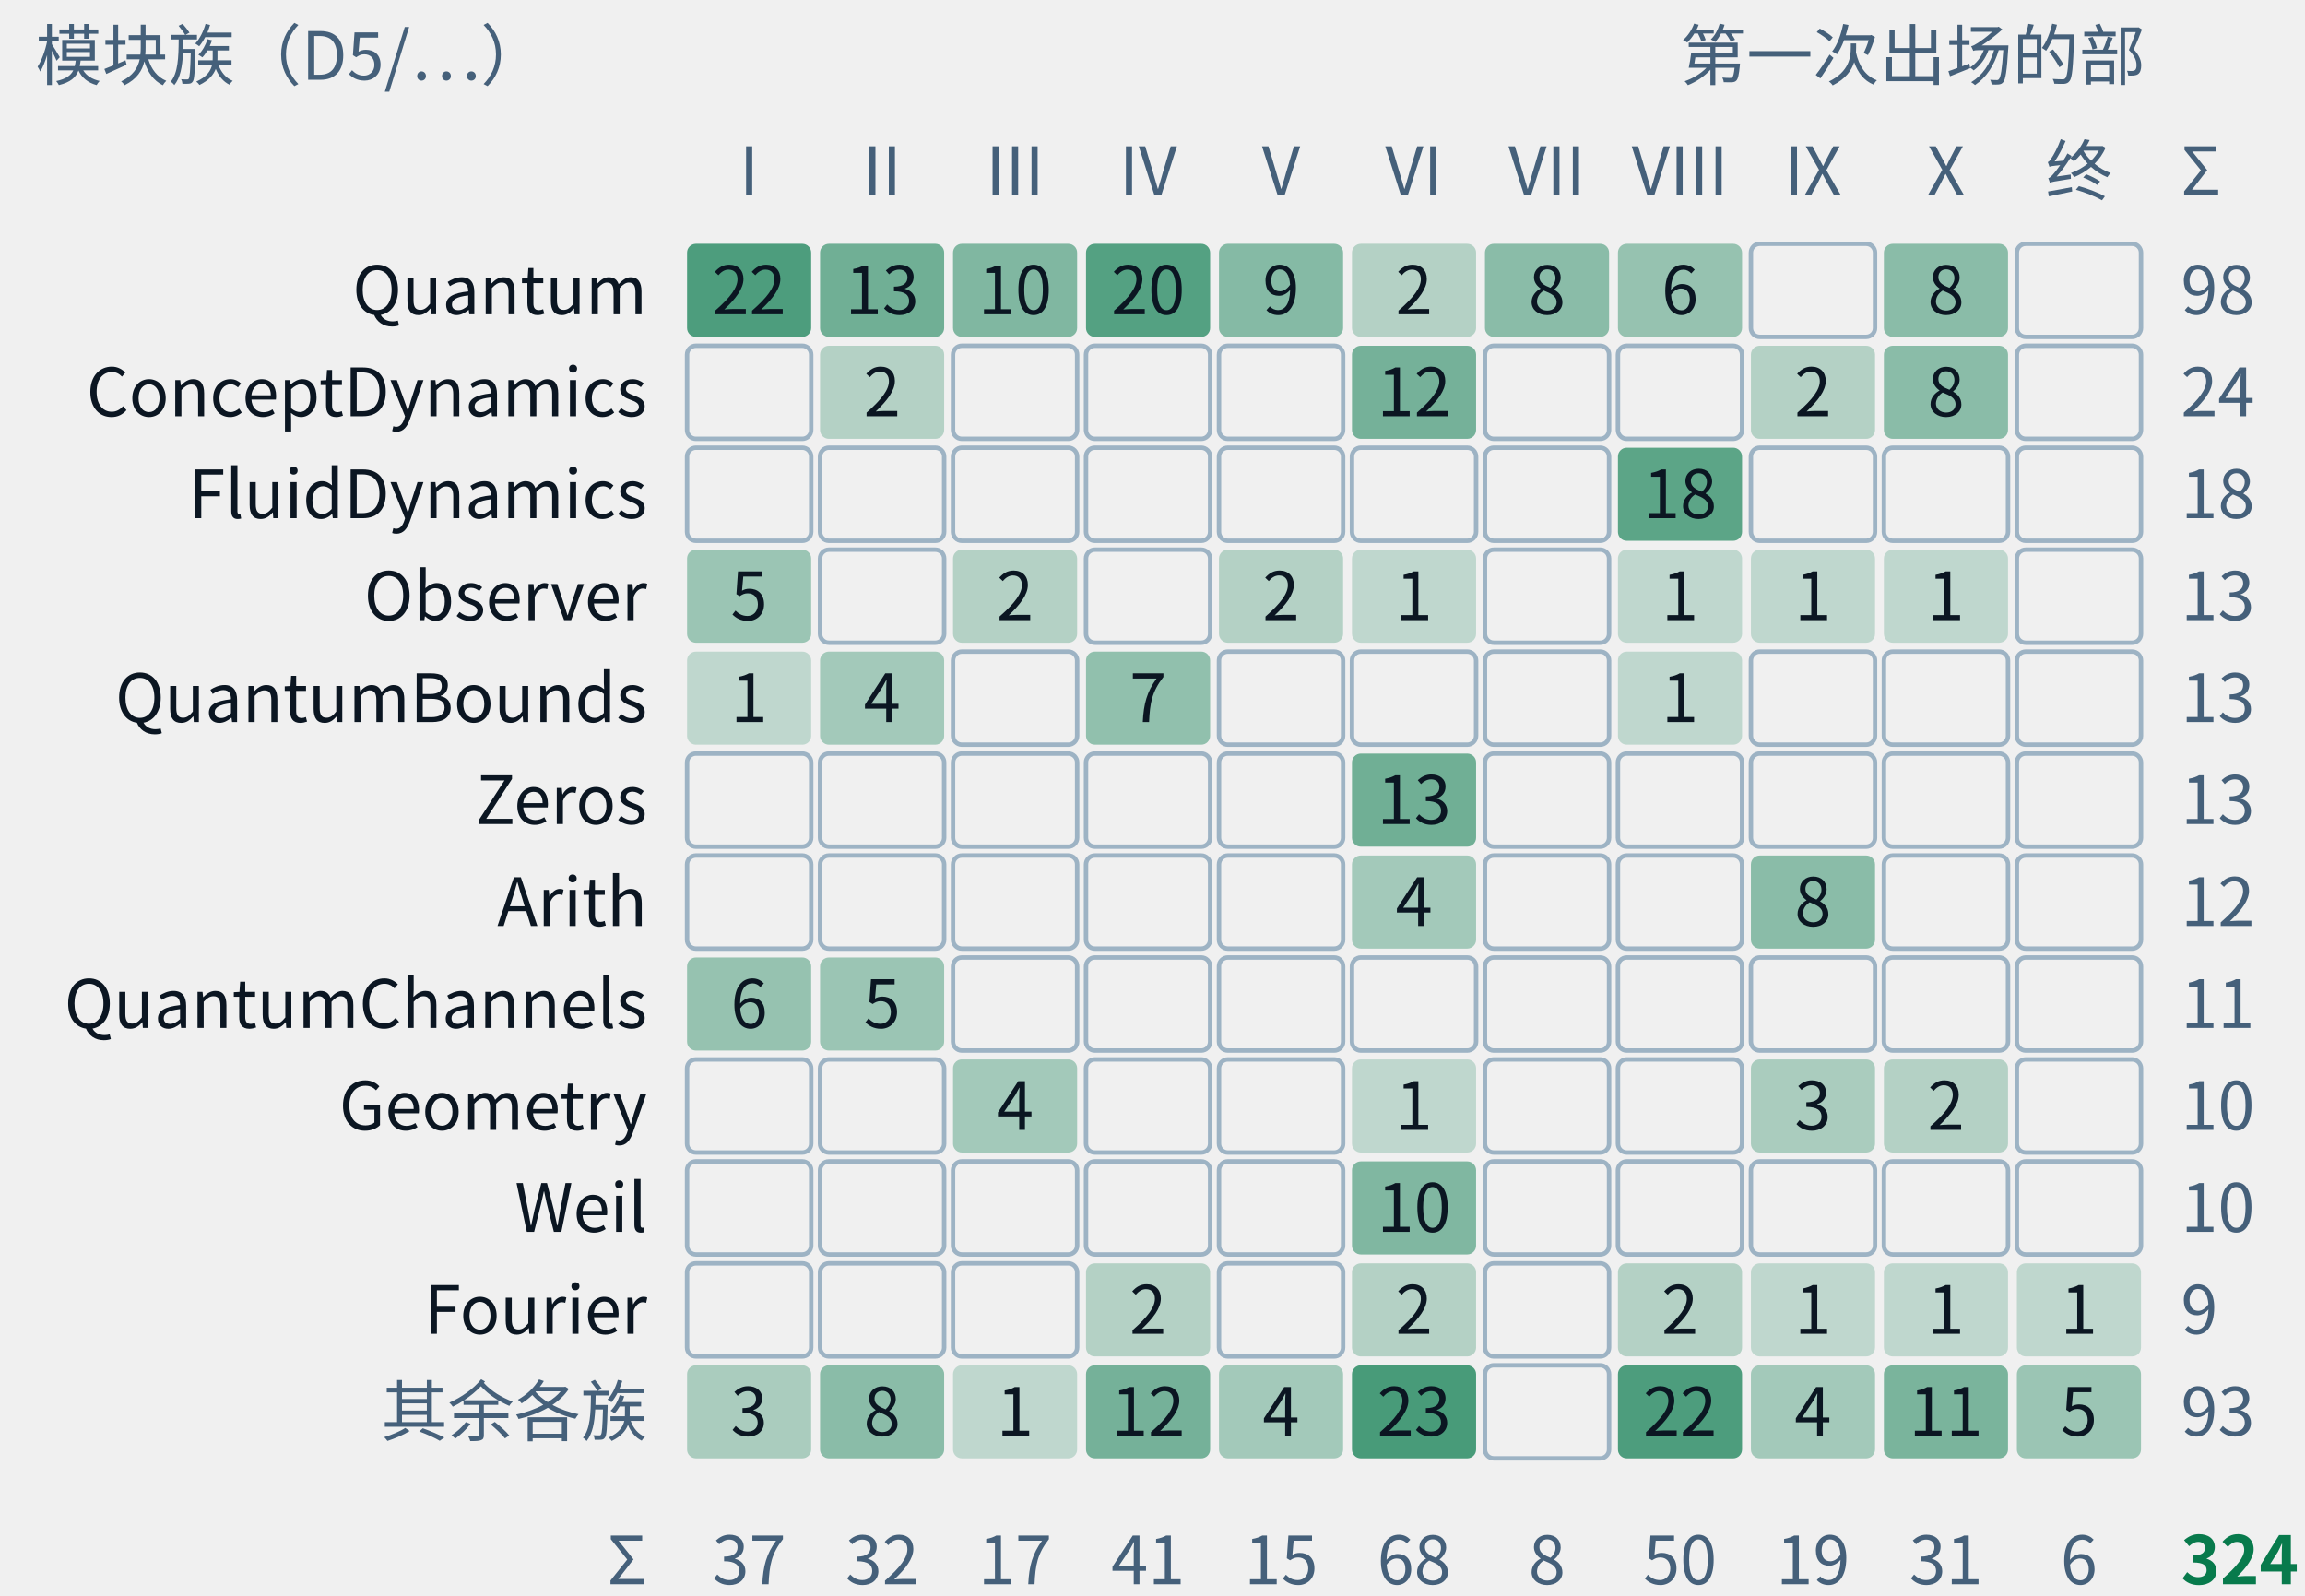
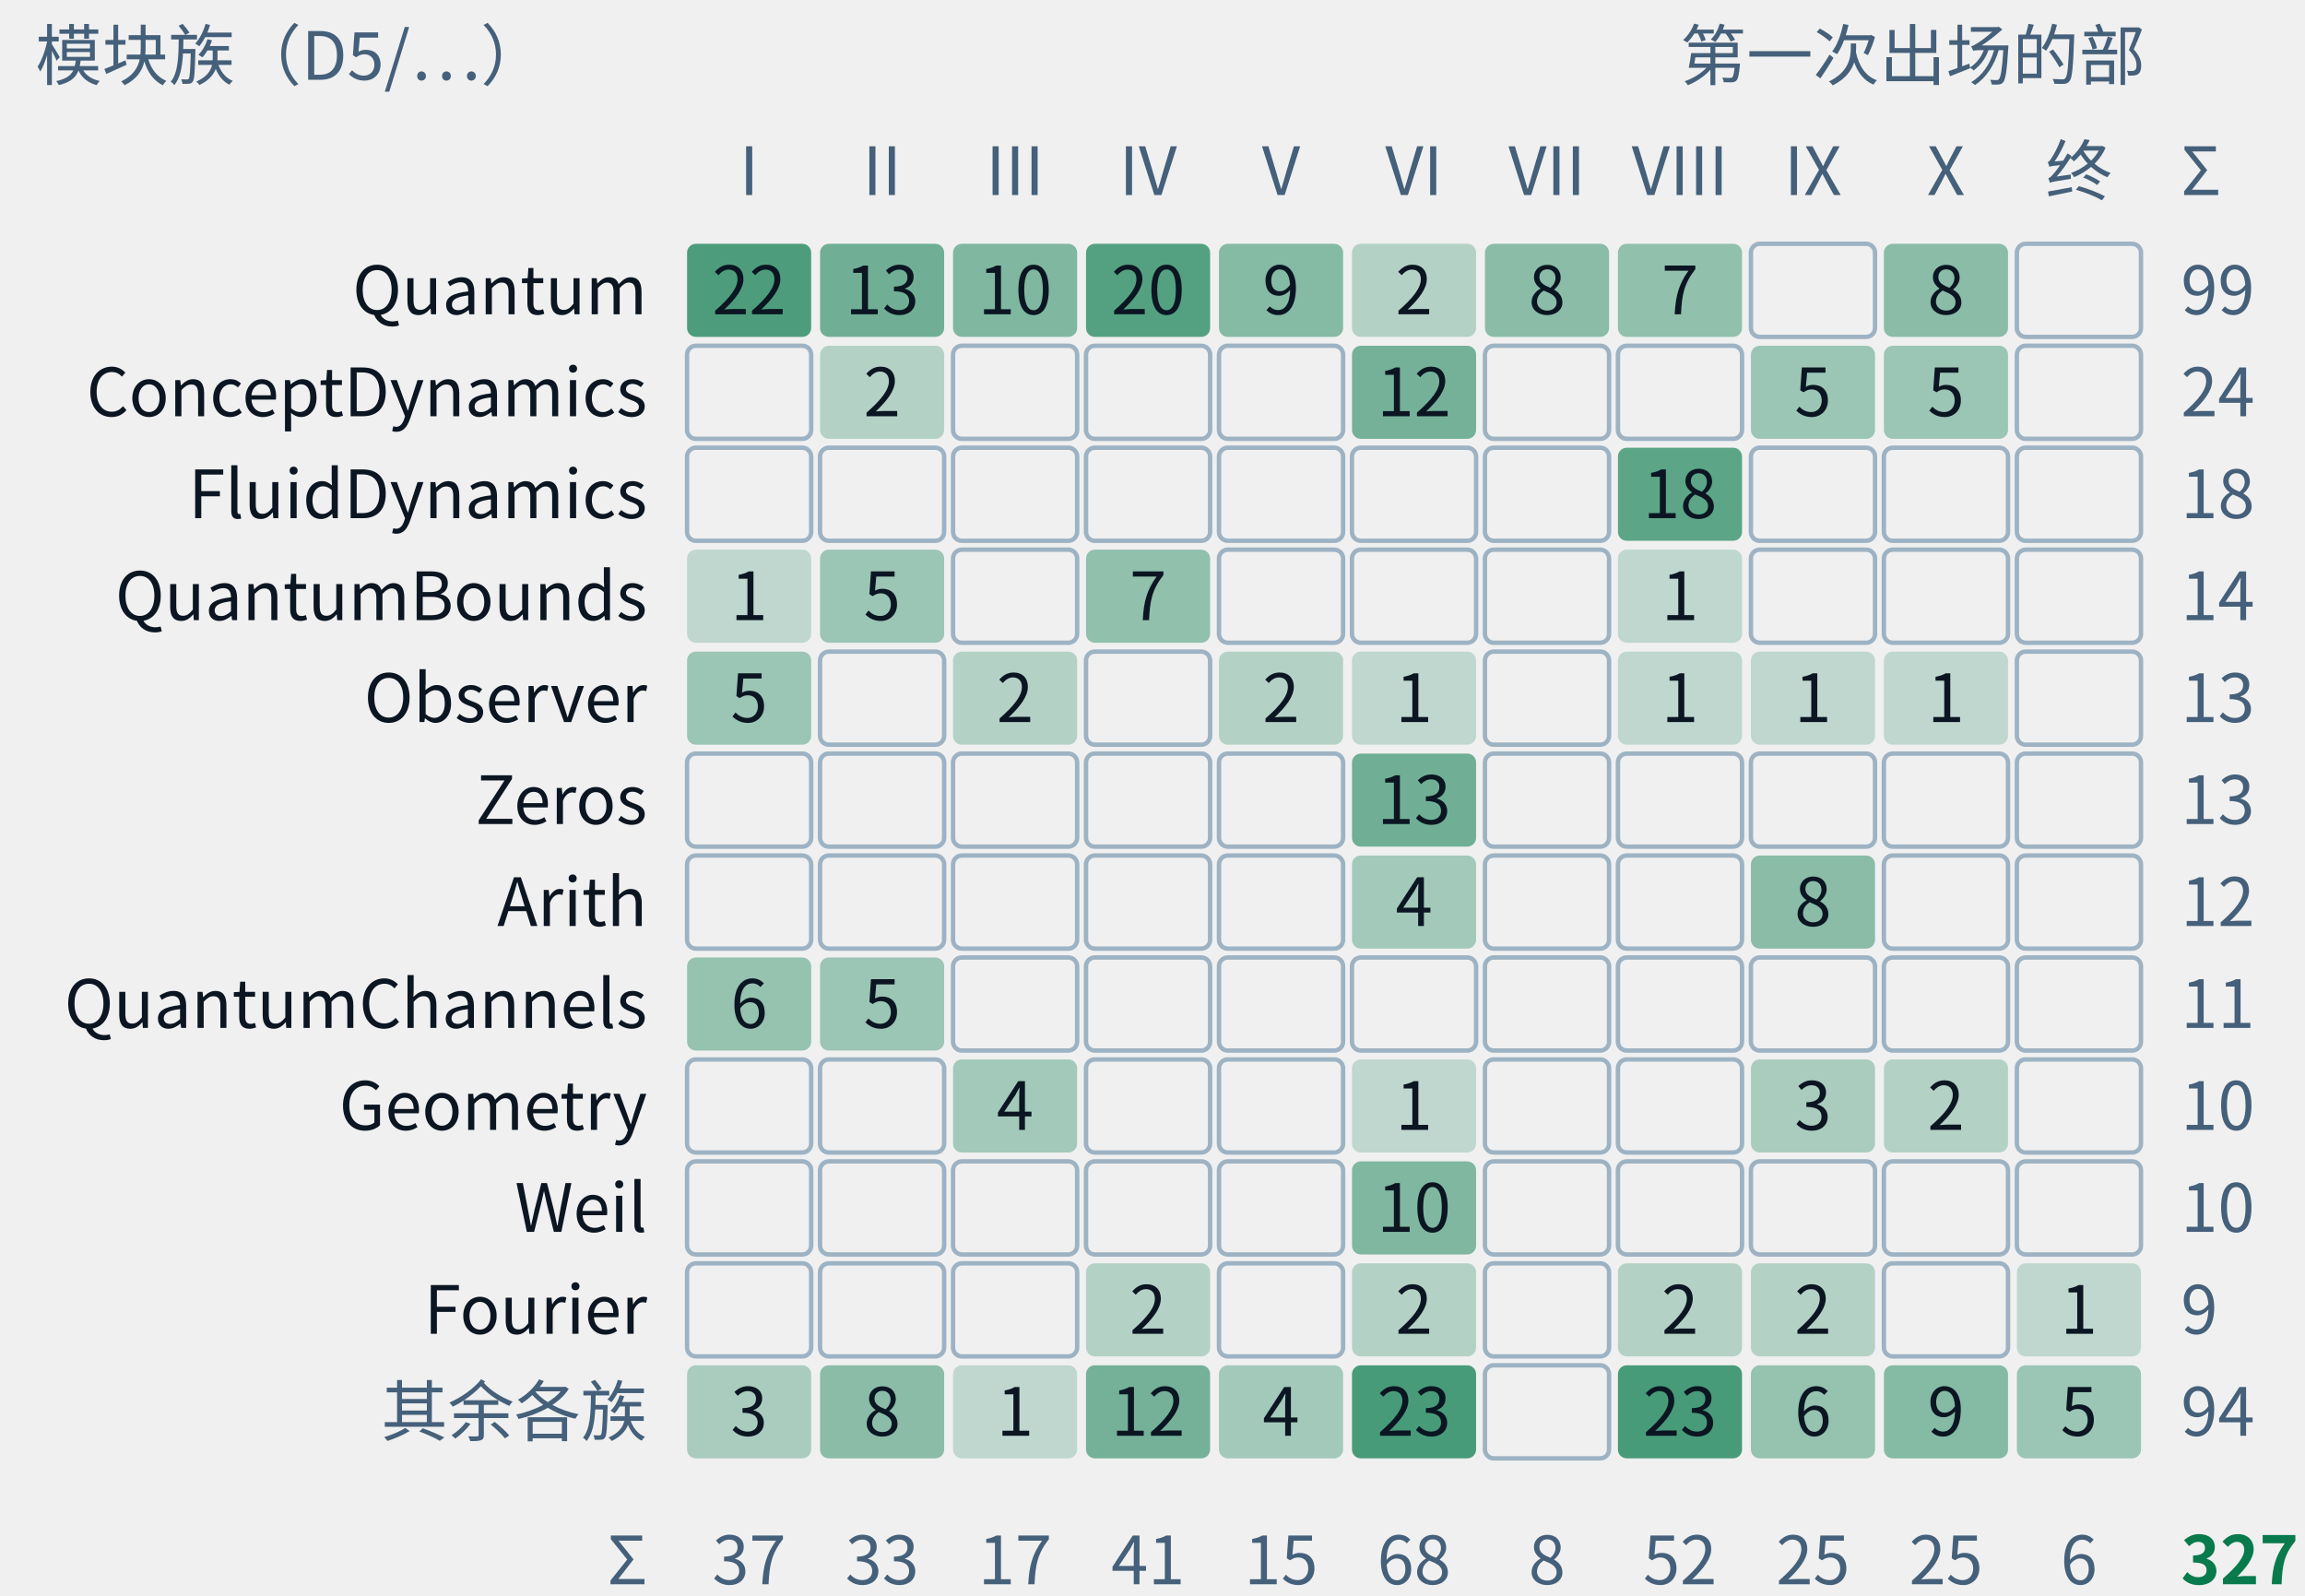
- <svg xmlns="http://www.w3.org/2000/svg" class="tr-fig" data-tr-fig="appc-modules-by-part" data-lang="zh" viewBox="0 0 520 360" width="520" height="360" font-family="'Noto Sans SC', 'Noto Sans CJK SC', 'Source Sans 3', 'PingFang SC', 'Microsoft YaHei', system-ui, sans-serif" role="img" aria-label="模块族与首次出场的部的计数格。行是 Quantum、ConceptDynamics、FluidDynamics、Observer、QuantumBounds、Zeros、Arith、QuantumChannels、Geometry、Weil、Fourier 与其余各族；列是第一至第十部与终章、附录。每格数字为条数，空格为零，合计 324 条。图不表示证明依赖。">
+ <svg xmlns="http://www.w3.org/2000/svg" class="tr-fig" data-tr-fig="appc-modules-by-part" data-lang="zh" viewBox="0 0 520 360" width="520" height="360" font-family="'Noto Sans SC', 'Noto Sans CJK SC', 'Source Sans 3', 'PingFang SC', 'Microsoft YaHei', system-ui, sans-serif" role="img" aria-label="模块族与首次出场的部的计数格。行是 Quantum、ConceptDynamics、FluidDynamics、QuantumBounds、Observer、Zeros、Arith、QuantumChannels、Geometry、Weil、Fourier 与其余各族；列是第一至第十部与终章、附录。每格数字为条数，空格为零，合计 327 条。图不表示证明依赖。">
  <style>.ts-ink{stroke:#0b1622}.tf-ink{fill:#0b1622}.ts-dim{stroke:#45607a}.tf-dim{fill:#45607a}.ts-faint{stroke:#9db3c4}.tf-faint{fill:#9db3c4}.ts-edge{stroke:#b9d0dd}.tf-edge{fill:#b9d0dd}.ts-hot{stroke:#5f9bb5}.tf-hot{fill:#5f9bb5}.ts-bg{stroke:#ffffff}.tf-bg{fill:#ffffff}.ts-panel{stroke:#eef5f9}.tf-panel{fill:#eef5f9}.ts-sheet{stroke:#f7fbfd}.tf-sheet{fill:#f7fbfd}.ts-cyan{stroke:#007c8a}.tf-cyan{fill:#007c8a}.ts-magenta{stroke:#b0128f}.tf-magenta{fill:#b0128f}.ts-amber{stroke:#946200}.tf-amber{fill:#946200}.ts-violet{stroke:#5a45c8}.tf-violet{fill:#5a45c8}.ts-ok{stroke:#087a4c}.tf-ok{fill:#087a4c}.ts-warn{stroke:#c21f3a}.tf-warn{fill:#c21f3a}.ts-blue{stroke:#1d5fd0}.tf-blue{fill:#1d5fd0}.ts-orange{stroke:#b85410}.tf-orange{fill:#b85410}.ts-sigma{stroke:#28405a}.tf-sigma{fill:#28405a}@media (prefers-color-scheme:dark){.ts-ink{stroke:#d4efff}.tf-ink{fill:#d4efff}.ts-dim{stroke:#6f8ea5}.tf-dim{fill:#6f8ea5}.ts-faint{stroke:#34506a}.tf-faint{fill:#34506a}.ts-edge{stroke:#143049}.tf-edge{fill:#143049}.ts-hot{stroke:#1f5d7c}.tf-hot{fill:#1f5d7c}.ts-bg{stroke:#03060c}.tf-bg{fill:#03060c}.ts-panel{stroke:#07101b}.tf-panel{fill:#07101b}.ts-sheet{stroke:#050c16}.tf-sheet{fill:#050c16}.ts-cyan{stroke:#19f0ff}.tf-cyan{fill:#19f0ff}.ts-magenta{stroke:#ff2fd0}.tf-magenta{fill:#ff2fd0}.ts-amber{stroke:#ffc83d}.tf-amber{fill:#ffc83d}.ts-violet{stroke:#9d8cff}.tf-violet{fill:#9d8cff}.ts-ok{stroke:#46ffb2}.tf-ok{fill:#46ffb2}.ts-warn{stroke:#ff5064}.tf-warn{fill:#ff5064}.ts-blue{stroke:#2a7bff}.tf-blue{fill:#2a7bff}.ts-orange{stroke:#ff8a3c}.tf-orange{fill:#ff8a3c}.ts-sigma{stroke:#cfe3ff}.tf-sigma{fill:#cfe3ff}}</style>
  <text class="tf-dim" x="8" y="18" font-size="15">模块族（D5/…）</text>
  <text class="tf-dim" x="484" y="18" font-size="15" text-anchor="end">第一次出场的部</text>
  <text class="tf-dim" x="169" y="44" font-size="15" text-anchor="middle">I</text>
  <text class="tf-dim" x="199" y="44" font-size="15" text-anchor="middle">II</text>
  <text class="tf-dim" x="229" y="44" font-size="15" text-anchor="middle">III</text>
  <text class="tf-dim" x="259" y="44" font-size="15" text-anchor="middle">IV</text>
  <text class="tf-dim" x="289" y="44" font-size="15" text-anchor="middle">V</text>
  <text class="tf-dim" x="319" y="44" font-size="15" text-anchor="middle">VI</text>
  <text class="tf-dim" x="349" y="44" font-size="15" text-anchor="middle">VII</text>
  <text class="tf-dim" x="379" y="44" font-size="15" text-anchor="middle">VIII</text>
  <text class="tf-dim" x="409" y="44" font-size="15" text-anchor="middle">IX</text>
  <text class="tf-dim" x="439" y="44" font-size="15" text-anchor="middle">X</text>
  <text class="tf-dim" x="469" y="44" font-size="15" text-anchor="middle">终</text>
  <text class="tf-ink" x="146" y="70.9" font-size="15" text-anchor="end">Quantum</text>
  <rect x="155" y="55" width="28" height="21" rx="2" class="tf-ok" fill-opacity="0.7" />
  <text class="tf-ink" x="169" y="70.9" font-size="15" text-anchor="middle">22</text>
  <rect x="185" y="55" width="28" height="21" rx="2" class="tf-ok" fill-opacity="0.55" />
  <text class="tf-ink" x="199" y="70.9" font-size="15" text-anchor="middle">13</text>
  <rect x="215" y="55" width="28" height="21" rx="2" class="tf-ok" fill-opacity="0.48" />
  <text class="tf-ink" x="229" y="70.9" font-size="15" text-anchor="middle">10</text>
  <rect x="245" y="55" width="28" height="21" rx="2" class="tf-ok" fill-opacity="0.67" />
  <text class="tf-ink" x="259" y="70.9" font-size="15" text-anchor="middle">20</text>
  <rect x="275" y="55" width="28" height="21" rx="2" class="tf-ok" fill-opacity="0.46" />
  <text class="tf-ink" x="289" y="70.9" font-size="15" text-anchor="middle">9</text>
  <rect x="305" y="55" width="28" height="21" rx="2" class="tf-ok" fill-opacity="0.26" />
  <text class="tf-ink" x="319" y="70.9" font-size="15" text-anchor="middle">2</text>
  <rect x="335" y="55" width="28" height="21" rx="2" class="tf-ok" fill-opacity="0.44" />
  <text class="tf-ink" x="349" y="70.9" font-size="15" text-anchor="middle">8</text>
-   <rect x="365" y="55" width="28" height="21" rx="2" class="tf-ok" fill-opacity="0.39" />
-   <text class="tf-ink" x="379" y="70.9" font-size="15" text-anchor="middle">6</text>
+   <rect x="365" y="55" width="28" height="21" rx="2" class="tf-ok" fill-opacity="0.41" />
+   <text class="tf-ink" x="379" y="70.9" font-size="15" text-anchor="middle">7</text>
  <rect x="395" y="55" width="28" height="21" rx="2" class="ts-faint" stroke-width="1" fill="none" />
  <rect x="425" y="55" width="28" height="21" rx="2" class="tf-ok" fill-opacity="0.44" />
  <text class="tf-ink" x="439" y="70.9" font-size="15" text-anchor="middle">8</text>
  <rect x="455" y="55" width="28" height="21" rx="2" class="ts-faint" stroke-width="1" fill="none" />
-   <text class="tf-dim" x="492" y="70.9" font-size="15">98</text>
+   <text class="tf-dim" x="492" y="70.9" font-size="15">99</text>
  <text class="tf-ink" x="146" y="93.9" font-size="15" text-anchor="end">ConceptDynamics</text>
  <rect x="155" y="78" width="28" height="21" rx="2" class="ts-faint" stroke-width="1" fill="none" />
  <rect x="185" y="78" width="28" height="21" rx="2" class="tf-ok" fill-opacity="0.26" />
  <text class="tf-ink" x="199" y="93.9" font-size="15" text-anchor="middle">2</text>
  <rect x="215" y="78" width="28" height="21" rx="2" class="ts-faint" stroke-width="1" fill="none" />
  <rect x="245" y="78" width="28" height="21" rx="2" class="ts-faint" stroke-width="1" fill="none" />
  <rect x="275" y="78" width="28" height="21" rx="2" class="ts-faint" stroke-width="1" fill="none" />
  <rect x="305" y="78" width="28" height="21" rx="2" class="tf-ok" fill-opacity="0.53" />
  <text class="tf-ink" x="319" y="93.9" font-size="15" text-anchor="middle">12</text>
  <rect x="335" y="78" width="28" height="21" rx="2" class="ts-faint" stroke-width="1" fill="none" />
  <rect x="365" y="78" width="28" height="21" rx="2" class="ts-faint" stroke-width="1" fill="none" />
-   <rect x="395" y="78" width="28" height="21" rx="2" class="tf-ok" fill-opacity="0.26" />
-   <text class="tf-ink" x="409" y="93.9" font-size="15" text-anchor="middle">2</text>
-   <rect x="425" y="78" width="28" height="21" rx="2" class="tf-ok" fill-opacity="0.44" />
-   <text class="tf-ink" x="439" y="93.9" font-size="15" text-anchor="middle">8</text>
+   <rect x="395" y="78" width="28" height="21" rx="2" class="tf-ok" fill-opacity="0.36" />
+   <text class="tf-ink" x="409" y="93.9" font-size="15" text-anchor="middle">5</text>
+   <rect x="425" y="78" width="28" height="21" rx="2" class="tf-ok" fill-opacity="0.36" />
+   <text class="tf-ink" x="439" y="93.9" font-size="15" text-anchor="middle">5</text>
  <rect x="455" y="78" width="28" height="21" rx="2" class="ts-faint" stroke-width="1" fill="none" />
  <text class="tf-dim" x="492" y="93.9" font-size="15">24</text>
  <text class="tf-ink" x="146" y="116.9" font-size="15" text-anchor="end">FluidDynamics</text>
  <rect x="155" y="101" width="28" height="21" rx="2" class="ts-faint" stroke-width="1" fill="none" />
  <rect x="185" y="101" width="28" height="21" rx="2" class="ts-faint" stroke-width="1" fill="none" />
  <rect x="215" y="101" width="28" height="21" rx="2" class="ts-faint" stroke-width="1" fill="none" />
  <rect x="245" y="101" width="28" height="21" rx="2" class="ts-faint" stroke-width="1" fill="none" />
  <rect x="275" y="101" width="28" height="21" rx="2" class="ts-faint" stroke-width="1" fill="none" />
  <rect x="305" y="101" width="28" height="21" rx="2" class="ts-faint" stroke-width="1" fill="none" />
  <rect x="335" y="101" width="28" height="21" rx="2" class="ts-faint" stroke-width="1" fill="none" />
  <rect x="365" y="101" width="28" height="21" rx="2" class="tf-ok" fill-opacity="0.64" />
  <text class="tf-ink" x="379" y="116.9" font-size="15" text-anchor="middle">18</text>
  <rect x="395" y="101" width="28" height="21" rx="2" class="ts-faint" stroke-width="1" fill="none" />
  <rect x="425" y="101" width="28" height="21" rx="2" class="ts-faint" stroke-width="1" fill="none" />
  <rect x="455" y="101" width="28" height="21" rx="2" class="ts-faint" stroke-width="1" fill="none" />
  <text class="tf-dim" x="492" y="116.9" font-size="15">18</text>
-   <text class="tf-ink" x="146" y="139.9" font-size="15" text-anchor="end">Observer</text>
-   <rect x="155" y="124" width="28" height="21" rx="2" class="tf-ok" fill-opacity="0.36" />
-   <text class="tf-ink" x="169" y="139.9" font-size="15" text-anchor="middle">5</text>
-   <rect x="185" y="124" width="28" height="21" rx="2" class="ts-faint" stroke-width="1" fill="none" />
-   <rect x="215" y="124" width="28" height="21" rx="2" class="tf-ok" fill-opacity="0.26" />
-   <text class="tf-ink" x="229" y="139.9" font-size="15" text-anchor="middle">2</text>
-   <rect x="245" y="124" width="28" height="21" rx="2" class="ts-faint" stroke-width="1" fill="none" />
-   <rect x="275" y="124" width="28" height="21" rx="2" class="tf-ok" fill-opacity="0.26" />
-   <text class="tf-ink" x="289" y="139.9" font-size="15" text-anchor="middle">2</text>
-   <rect x="305" y="124" width="28" height="21" rx="2" class="tf-ok" fill-opacity="0.21" />
-   <text class="tf-ink" x="319" y="139.9" font-size="15" text-anchor="middle">1</text>
+   <text class="tf-ink" x="146" y="139.9" font-size="15" text-anchor="end">QuantumBounds</text>
+   <rect x="155" y="124" width="28" height="21" rx="2" class="tf-ok" fill-opacity="0.21" />
+   <text class="tf-ink" x="169" y="139.9" font-size="15" text-anchor="middle">1</text>
+   <rect x="185" y="124" width="28" height="21" rx="2" class="tf-ok" fill-opacity="0.36" />
+   <text class="tf-ink" x="199" y="139.9" font-size="15" text-anchor="middle">5</text>
+   <rect x="215" y="124" width="28" height="21" rx="2" class="ts-faint" stroke-width="1" fill="none" />
+   <rect x="245" y="124" width="28" height="21" rx="2" class="tf-ok" fill-opacity="0.41" />
+   <text class="tf-ink" x="259" y="139.9" font-size="15" text-anchor="middle">7</text>
+   <rect x="275" y="124" width="28" height="21" rx="2" class="ts-faint" stroke-width="1" fill="none" />
+   <rect x="305" y="124" width="28" height="21" rx="2" class="ts-faint" stroke-width="1" fill="none" />
  <rect x="335" y="124" width="28" height="21" rx="2" class="ts-faint" stroke-width="1" fill="none" />
  <rect x="365" y="124" width="28" height="21" rx="2" class="tf-ok" fill-opacity="0.21" />
  <text class="tf-ink" x="379" y="139.9" font-size="15" text-anchor="middle">1</text>
-   <rect x="395" y="124" width="28" height="21" rx="2" class="tf-ok" fill-opacity="0.21" />
-   <text class="tf-ink" x="409" y="139.9" font-size="15" text-anchor="middle">1</text>
-   <rect x="425" y="124" width="28" height="21" rx="2" class="tf-ok" fill-opacity="0.21" />
-   <text class="tf-ink" x="439" y="139.9" font-size="15" text-anchor="middle">1</text>
+   <rect x="395" y="124" width="28" height="21" rx="2" class="ts-faint" stroke-width="1" fill="none" />
+   <rect x="425" y="124" width="28" height="21" rx="2" class="ts-faint" stroke-width="1" fill="none" />
  <rect x="455" y="124" width="28" height="21" rx="2" class="ts-faint" stroke-width="1" fill="none" />
-   <text class="tf-dim" x="492" y="139.9" font-size="15">13</text>
-   <text class="tf-ink" x="146" y="162.9" font-size="15" text-anchor="end">QuantumBounds</text>
-   <rect x="155" y="147" width="28" height="21" rx="2" class="tf-ok" fill-opacity="0.21" />
-   <text class="tf-ink" x="169" y="162.9" font-size="15" text-anchor="middle">1</text>
-   <rect x="185" y="147" width="28" height="21" rx="2" class="tf-ok" fill-opacity="0.33" />
-   <text class="tf-ink" x="199" y="162.9" font-size="15" text-anchor="middle">4</text>
-   <rect x="215" y="147" width="28" height="21" rx="2" class="ts-faint" stroke-width="1" fill="none" />
-   <rect x="245" y="147" width="28" height="21" rx="2" class="tf-ok" fill-opacity="0.41" />
-   <text class="tf-ink" x="259" y="162.9" font-size="15" text-anchor="middle">7</text>
-   <rect x="275" y="147" width="28" height="21" rx="2" class="ts-faint" stroke-width="1" fill="none" />
-   <rect x="305" y="147" width="28" height="21" rx="2" class="ts-faint" stroke-width="1" fill="none" />
+   <text class="tf-dim" x="492" y="139.9" font-size="15">14</text>
+   <text class="tf-ink" x="146" y="162.9" font-size="15" text-anchor="end">Observer</text>
+   <rect x="155" y="147" width="28" height="21" rx="2" class="tf-ok" fill-opacity="0.36" />
+   <text class="tf-ink" x="169" y="162.9" font-size="15" text-anchor="middle">5</text>
+   <rect x="185" y="147" width="28" height="21" rx="2" class="ts-faint" stroke-width="1" fill="none" />
+   <rect x="215" y="147" width="28" height="21" rx="2" class="tf-ok" fill-opacity="0.26" />
+   <text class="tf-ink" x="229" y="162.9" font-size="15" text-anchor="middle">2</text>
+   <rect x="245" y="147" width="28" height="21" rx="2" class="ts-faint" stroke-width="1" fill="none" />
+   <rect x="275" y="147" width="28" height="21" rx="2" class="tf-ok" fill-opacity="0.26" />
+   <text class="tf-ink" x="289" y="162.9" font-size="15" text-anchor="middle">2</text>
+   <rect x="305" y="147" width="28" height="21" rx="2" class="tf-ok" fill-opacity="0.21" />
+   <text class="tf-ink" x="319" y="162.9" font-size="15" text-anchor="middle">1</text>
  <rect x="335" y="147" width="28" height="21" rx="2" class="ts-faint" stroke-width="1" fill="none" />
  <rect x="365" y="147" width="28" height="21" rx="2" class="tf-ok" fill-opacity="0.21" />
  <text class="tf-ink" x="379" y="162.9" font-size="15" text-anchor="middle">1</text>
-   <rect x="395" y="147" width="28" height="21" rx="2" class="ts-faint" stroke-width="1" fill="none" />
-   <rect x="425" y="147" width="28" height="21" rx="2" class="ts-faint" stroke-width="1" fill="none" />
+   <rect x="395" y="147" width="28" height="21" rx="2" class="tf-ok" fill-opacity="0.21" />
+   <text class="tf-ink" x="409" y="162.9" font-size="15" text-anchor="middle">1</text>
+   <rect x="425" y="147" width="28" height="21" rx="2" class="tf-ok" fill-opacity="0.21" />
+   <text class="tf-ink" x="439" y="162.9" font-size="15" text-anchor="middle">1</text>
  <rect x="455" y="147" width="28" height="21" rx="2" class="ts-faint" stroke-width="1" fill="none" />
  <text class="tf-dim" x="492" y="162.9" font-size="15">13</text>
  <text class="tf-ink" x="146" y="185.9" font-size="15" text-anchor="end">Zeros</text>
  <rect x="155" y="170" width="28" height="21" rx="2" class="ts-faint" stroke-width="1" fill="none" />
  <rect x="185" y="170" width="28" height="21" rx="2" class="ts-faint" stroke-width="1" fill="none" />
  <rect x="215" y="170" width="28" height="21" rx="2" class="ts-faint" stroke-width="1" fill="none" />
  <rect x="245" y="170" width="28" height="21" rx="2" class="ts-faint" stroke-width="1" fill="none" />
  <rect x="275" y="170" width="28" height="21" rx="2" class="ts-faint" stroke-width="1" fill="none" />
  <rect x="305" y="170" width="28" height="21" rx="2" class="tf-ok" fill-opacity="0.55" />
  <text class="tf-ink" x="319" y="185.9" font-size="15" text-anchor="middle">13</text>
  <rect x="335" y="170" width="28" height="21" rx="2" class="ts-faint" stroke-width="1" fill="none" />
  <rect x="365" y="170" width="28" height="21" rx="2" class="ts-faint" stroke-width="1" fill="none" />
  <rect x="395" y="170" width="28" height="21" rx="2" class="ts-faint" stroke-width="1" fill="none" />
  <rect x="425" y="170" width="28" height="21" rx="2" class="ts-faint" stroke-width="1" fill="none" />
  <rect x="455" y="170" width="28" height="21" rx="2" class="ts-faint" stroke-width="1" fill="none" />
  <text class="tf-dim" x="492" y="185.9" font-size="15">13</text>
  <text class="tf-ink" x="146" y="208.9" font-size="15" text-anchor="end">Arith</text>
  <rect x="155" y="193" width="28" height="21" rx="2" class="ts-faint" stroke-width="1" fill="none" />
  <rect x="185" y="193" width="28" height="21" rx="2" class="ts-faint" stroke-width="1" fill="none" />
  <rect x="215" y="193" width="28" height="21" rx="2" class="ts-faint" stroke-width="1" fill="none" />
  <rect x="245" y="193" width="28" height="21" rx="2" class="ts-faint" stroke-width="1" fill="none" />
  <rect x="275" y="193" width="28" height="21" rx="2" class="ts-faint" stroke-width="1" fill="none" />
  <rect x="305" y="193" width="28" height="21" rx="2" class="tf-ok" fill-opacity="0.33" />
  <text class="tf-ink" x="319" y="208.9" font-size="15" text-anchor="middle">4</text>
  <rect x="335" y="193" width="28" height="21" rx="2" class="ts-faint" stroke-width="1" fill="none" />
  <rect x="365" y="193" width="28" height="21" rx="2" class="ts-faint" stroke-width="1" fill="none" />
  <rect x="395" y="193" width="28" height="21" rx="2" class="tf-ok" fill-opacity="0.44" />
  <text class="tf-ink" x="409" y="208.9" font-size="15" text-anchor="middle">8</text>
  <rect x="425" y="193" width="28" height="21" rx="2" class="ts-faint" stroke-width="1" fill="none" />
  <rect x="455" y="193" width="28" height="21" rx="2" class="ts-faint" stroke-width="1" fill="none" />
  <text class="tf-dim" x="492" y="208.9" font-size="15">12</text>
  <text class="tf-ink" x="146" y="231.9" font-size="15" text-anchor="end">QuantumChannels</text>
  <rect x="155" y="216" width="28" height="21" rx="2" class="tf-ok" fill-opacity="0.39" />
  <text class="tf-ink" x="169" y="231.9" font-size="15" text-anchor="middle">6</text>
  <rect x="185" y="216" width="28" height="21" rx="2" class="tf-ok" fill-opacity="0.36" />
  <text class="tf-ink" x="199" y="231.9" font-size="15" text-anchor="middle">5</text>
  <rect x="215" y="216" width="28" height="21" rx="2" class="ts-faint" stroke-width="1" fill="none" />
  <rect x="245" y="216" width="28" height="21" rx="2" class="ts-faint" stroke-width="1" fill="none" />
  <rect x="275" y="216" width="28" height="21" rx="2" class="ts-faint" stroke-width="1" fill="none" />
  <rect x="305" y="216" width="28" height="21" rx="2" class="ts-faint" stroke-width="1" fill="none" />
  <rect x="335" y="216" width="28" height="21" rx="2" class="ts-faint" stroke-width="1" fill="none" />
  <rect x="365" y="216" width="28" height="21" rx="2" class="ts-faint" stroke-width="1" fill="none" />
  <rect x="395" y="216" width="28" height="21" rx="2" class="ts-faint" stroke-width="1" fill="none" />
  <rect x="425" y="216" width="28" height="21" rx="2" class="ts-faint" stroke-width="1" fill="none" />
  <rect x="455" y="216" width="28" height="21" rx="2" class="ts-faint" stroke-width="1" fill="none" />
  <text class="tf-dim" x="492" y="231.9" font-size="15">11</text>
  <text class="tf-ink" x="146" y="254.9" font-size="15" text-anchor="end">Geometry</text>
  <rect x="155" y="239" width="28" height="21" rx="2" class="ts-faint" stroke-width="1" fill="none" />
  <rect x="185" y="239" width="28" height="21" rx="2" class="ts-faint" stroke-width="1" fill="none" />
  <rect x="215" y="239" width="28" height="21" rx="2" class="tf-ok" fill-opacity="0.33" />
  <text class="tf-ink" x="229" y="254.9" font-size="15" text-anchor="middle">4</text>
  <rect x="245" y="239" width="28" height="21" rx="2" class="ts-faint" stroke-width="1" fill="none" />
  <rect x="275" y="239" width="28" height="21" rx="2" class="ts-faint" stroke-width="1" fill="none" />
  <rect x="305" y="239" width="28" height="21" rx="2" class="tf-ok" fill-opacity="0.21" />
  <text class="tf-ink" x="319" y="254.9" font-size="15" text-anchor="middle">1</text>
  <rect x="335" y="239" width="28" height="21" rx="2" class="ts-faint" stroke-width="1" fill="none" />
  <rect x="365" y="239" width="28" height="21" rx="2" class="ts-faint" stroke-width="1" fill="none" />
  <rect x="395" y="239" width="28" height="21" rx="2" class="tf-ok" fill-opacity="0.3" />
  <text class="tf-ink" x="409" y="254.9" font-size="15" text-anchor="middle">3</text>
  <rect x="425" y="239" width="28" height="21" rx="2" class="tf-ok" fill-opacity="0.26" />
  <text class="tf-ink" x="439" y="254.9" font-size="15" text-anchor="middle">2</text>
  <rect x="455" y="239" width="28" height="21" rx="2" class="ts-faint" stroke-width="1" fill="none" />
  <text class="tf-dim" x="492" y="254.9" font-size="15">10</text>
  <text class="tf-ink" x="146" y="277.9" font-size="15" text-anchor="end">Weil</text>
  <rect x="155" y="262" width="28" height="21" rx="2" class="ts-faint" stroke-width="1" fill="none" />
  <rect x="185" y="262" width="28" height="21" rx="2" class="ts-faint" stroke-width="1" fill="none" />
  <rect x="215" y="262" width="28" height="21" rx="2" class="ts-faint" stroke-width="1" fill="none" />
  <rect x="245" y="262" width="28" height="21" rx="2" class="ts-faint" stroke-width="1" fill="none" />
  <rect x="275" y="262" width="28" height="21" rx="2" class="ts-faint" stroke-width="1" fill="none" />
  <rect x="305" y="262" width="28" height="21" rx="2" class="tf-ok" fill-opacity="0.48" />
  <text class="tf-ink" x="319" y="277.9" font-size="15" text-anchor="middle">10</text>
  <rect x="335" y="262" width="28" height="21" rx="2" class="ts-faint" stroke-width="1" fill="none" />
  <rect x="365" y="262" width="28" height="21" rx="2" class="ts-faint" stroke-width="1" fill="none" />
  <rect x="395" y="262" width="28" height="21" rx="2" class="ts-faint" stroke-width="1" fill="none" />
  <rect x="425" y="262" width="28" height="21" rx="2" class="ts-faint" stroke-width="1" fill="none" />
  <rect x="455" y="262" width="28" height="21" rx="2" class="ts-faint" stroke-width="1" fill="none" />
  <text class="tf-dim" x="492" y="277.9" font-size="15">10</text>
  <text class="tf-ink" x="146" y="300.9" font-size="15" text-anchor="end">Fourier</text>
  <rect x="155" y="285" width="28" height="21" rx="2" class="ts-faint" stroke-width="1" fill="none" />
  <rect x="185" y="285" width="28" height="21" rx="2" class="ts-faint" stroke-width="1" fill="none" />
  <rect x="215" y="285" width="28" height="21" rx="2" class="ts-faint" stroke-width="1" fill="none" />
  <rect x="245" y="285" width="28" height="21" rx="2" class="tf-ok" fill-opacity="0.26" />
  <text class="tf-ink" x="259" y="300.9" font-size="15" text-anchor="middle">2</text>
  <rect x="275" y="285" width="28" height="21" rx="2" class="ts-faint" stroke-width="1" fill="none" />
  <rect x="305" y="285" width="28" height="21" rx="2" class="tf-ok" fill-opacity="0.26" />
  <text class="tf-ink" x="319" y="300.9" font-size="15" text-anchor="middle">2</text>
  <rect x="335" y="285" width="28" height="21" rx="2" class="ts-faint" stroke-width="1" fill="none" />
  <rect x="365" y="285" width="28" height="21" rx="2" class="tf-ok" fill-opacity="0.26" />
  <text class="tf-ink" x="379" y="300.9" font-size="15" text-anchor="middle">2</text>
-   <rect x="395" y="285" width="28" height="21" rx="2" class="tf-ok" fill-opacity="0.21" />
-   <text class="tf-ink" x="409" y="300.9" font-size="15" text-anchor="middle">1</text>
-   <rect x="425" y="285" width="28" height="21" rx="2" class="tf-ok" fill-opacity="0.21" />
-   <text class="tf-ink" x="439" y="300.9" font-size="15" text-anchor="middle">1</text>
+   <rect x="395" y="285" width="28" height="21" rx="2" class="tf-ok" fill-opacity="0.26" />
+   <text class="tf-ink" x="409" y="300.9" font-size="15" text-anchor="middle">2</text>
+   <rect x="425" y="285" width="28" height="21" rx="2" class="ts-faint" stroke-width="1" fill="none" />
  <rect x="455" y="285" width="28" height="21" rx="2" class="tf-ok" fill-opacity="0.21" />
  <text class="tf-ink" x="469" y="300.9" font-size="15" text-anchor="middle">1</text>
  <text class="tf-dim" x="492" y="300.9" font-size="15">9</text>
  <text class="tf-dim" x="146" y="323.9" font-size="15" text-anchor="end">其余各族</text>
  <rect x="155" y="308" width="28" height="21" rx="2" class="tf-ok" fill-opacity="0.3" />
  <text class="tf-ink" x="169" y="323.9" font-size="15" text-anchor="middle">3</text>
  <rect x="185" y="308" width="28" height="21" rx="2" class="tf-ok" fill-opacity="0.44" />
  <text class="tf-ink" x="199" y="323.9" font-size="15" text-anchor="middle">8</text>
  <rect x="215" y="308" width="28" height="21" rx="2" class="tf-ok" fill-opacity="0.21" />
  <text class="tf-ink" x="229" y="323.9" font-size="15" text-anchor="middle">1</text>
  <rect x="245" y="308" width="28" height="21" rx="2" class="tf-ok" fill-opacity="0.53" />
  <text class="tf-ink" x="259" y="323.9" font-size="15" text-anchor="middle">12</text>
  <rect x="275" y="308" width="28" height="21" rx="2" class="tf-ok" fill-opacity="0.33" />
  <text class="tf-ink" x="289" y="323.9" font-size="15" text-anchor="middle">4</text>
  <rect x="305" y="308" width="28" height="21" rx="2" class="tf-ok" fill-opacity="0.72" />
  <text class="tf-ink" x="319" y="323.9" font-size="15" text-anchor="middle">23</text>
  <rect x="335" y="308" width="28" height="21" rx="2" class="ts-faint" stroke-width="1" fill="none" />
-   <rect x="365" y="308" width="28" height="21" rx="2" class="tf-ok" fill-opacity="0.7" />
-   <text class="tf-ink" x="379" y="323.9" font-size="15" text-anchor="middle">22</text>
-   <rect x="395" y="308" width="28" height="21" rx="2" class="tf-ok" fill-opacity="0.33" />
-   <text class="tf-ink" x="409" y="323.9" font-size="15" text-anchor="middle">4</text>
-   <rect x="425" y="308" width="28" height="21" rx="2" class="tf-ok" fill-opacity="0.51" />
-   <text class="tf-ink" x="439" y="323.9" font-size="15" text-anchor="middle">11</text>
+   <rect x="365" y="308" width="28" height="21" rx="2" class="tf-ok" fill-opacity="0.72" />
+   <text class="tf-ink" x="379" y="323.9" font-size="15" text-anchor="middle">23</text>
+   <rect x="395" y="308" width="28" height="21" rx="2" class="tf-ok" fill-opacity="0.39" />
+   <text class="tf-ink" x="409" y="323.9" font-size="15" text-anchor="middle">6</text>
+   <rect x="425" y="308" width="28" height="21" rx="2" class="tf-ok" fill-opacity="0.46" />
+   <text class="tf-ink" x="439" y="323.9" font-size="15" text-anchor="middle">9</text>
  <rect x="455" y="308" width="28" height="21" rx="2" class="tf-ok" fill-opacity="0.36" />
  <text class="tf-ink" x="469" y="323.9" font-size="15" text-anchor="middle">5</text>
-   <text class="tf-dim" x="492" y="323.9" font-size="15">93</text>
+   <text class="tf-dim" x="492" y="323.9" font-size="15">94</text>
  <text class="tf-dim" x="492" y="44" font-size="15">Σ</text>
  <text class="tf-dim" x="146" y="357.4" font-size="15" text-anchor="end">Σ</text>
  <text class="tf-dim" x="169" y="357.4" font-size="15" text-anchor="middle">37</text>
-   <text class="tf-dim" x="199" y="357.4" font-size="15" text-anchor="middle">32</text>
+   <text class="tf-dim" x="199" y="357.4" font-size="15" text-anchor="middle">33</text>
  <text class="tf-dim" x="229" y="357.4" font-size="15" text-anchor="middle">17</text>
  <text class="tf-dim" x="259" y="357.4" font-size="15" text-anchor="middle">41</text>
  <text class="tf-dim" x="289" y="357.4" font-size="15" text-anchor="middle">15</text>
  <text class="tf-dim" x="319" y="357.4" font-size="15" text-anchor="middle">68</text>
  <text class="tf-dim" x="349" y="357.4" font-size="15" text-anchor="middle">8</text>
-   <text class="tf-dim" x="379" y="357.4" font-size="15" text-anchor="middle">50</text>
-   <text class="tf-dim" x="409" y="357.4" font-size="15" text-anchor="middle">19</text>
-   <text class="tf-dim" x="439" y="357.4" font-size="15" text-anchor="middle">31</text>
+   <text class="tf-dim" x="379" y="357.4" font-size="15" text-anchor="middle">52</text>
+   <text class="tf-dim" x="409" y="357.4" font-size="15" text-anchor="middle">25</text>
+   <text class="tf-dim" x="439" y="357.4" font-size="15" text-anchor="middle">25</text>
  <text class="tf-dim" x="469" y="357.4" font-size="15" text-anchor="middle">6</text>
-   <text class="tf-ok" x="492" y="357.4" font-size="15" font-weight="600">324</text>
+   <text class="tf-ok" x="492" y="357.4" font-size="15" font-weight="600">327</text>
</svg>
